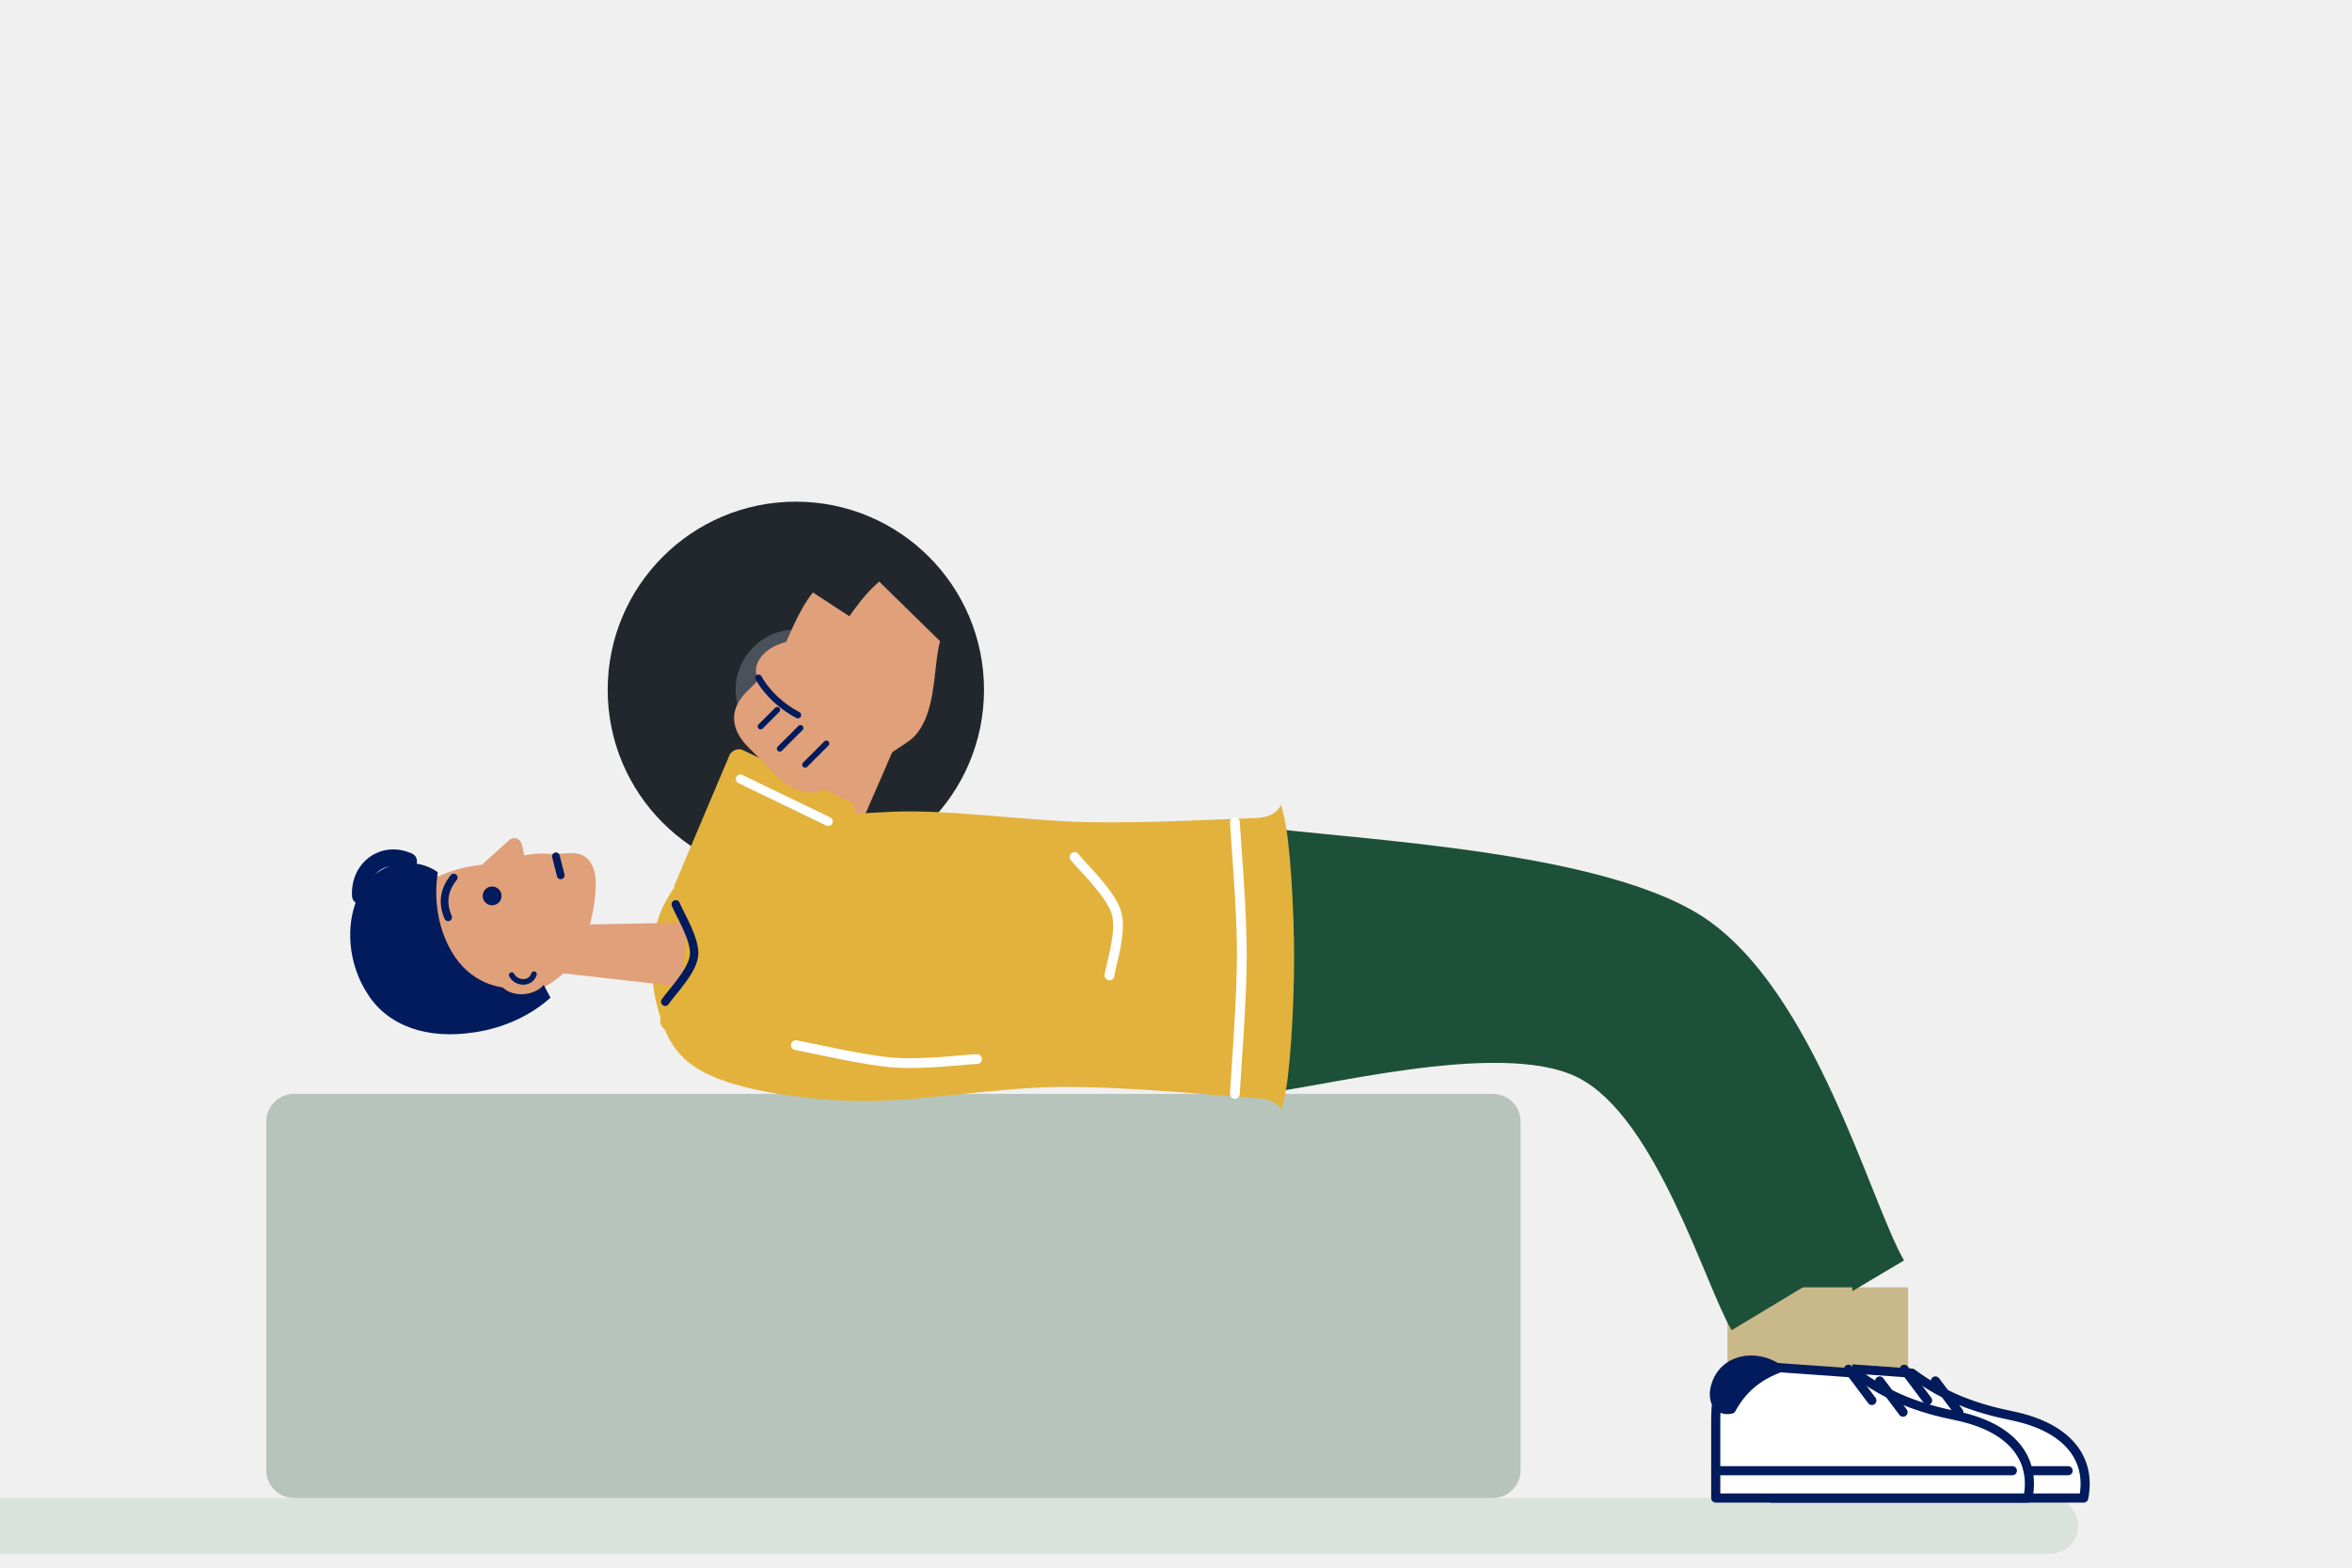
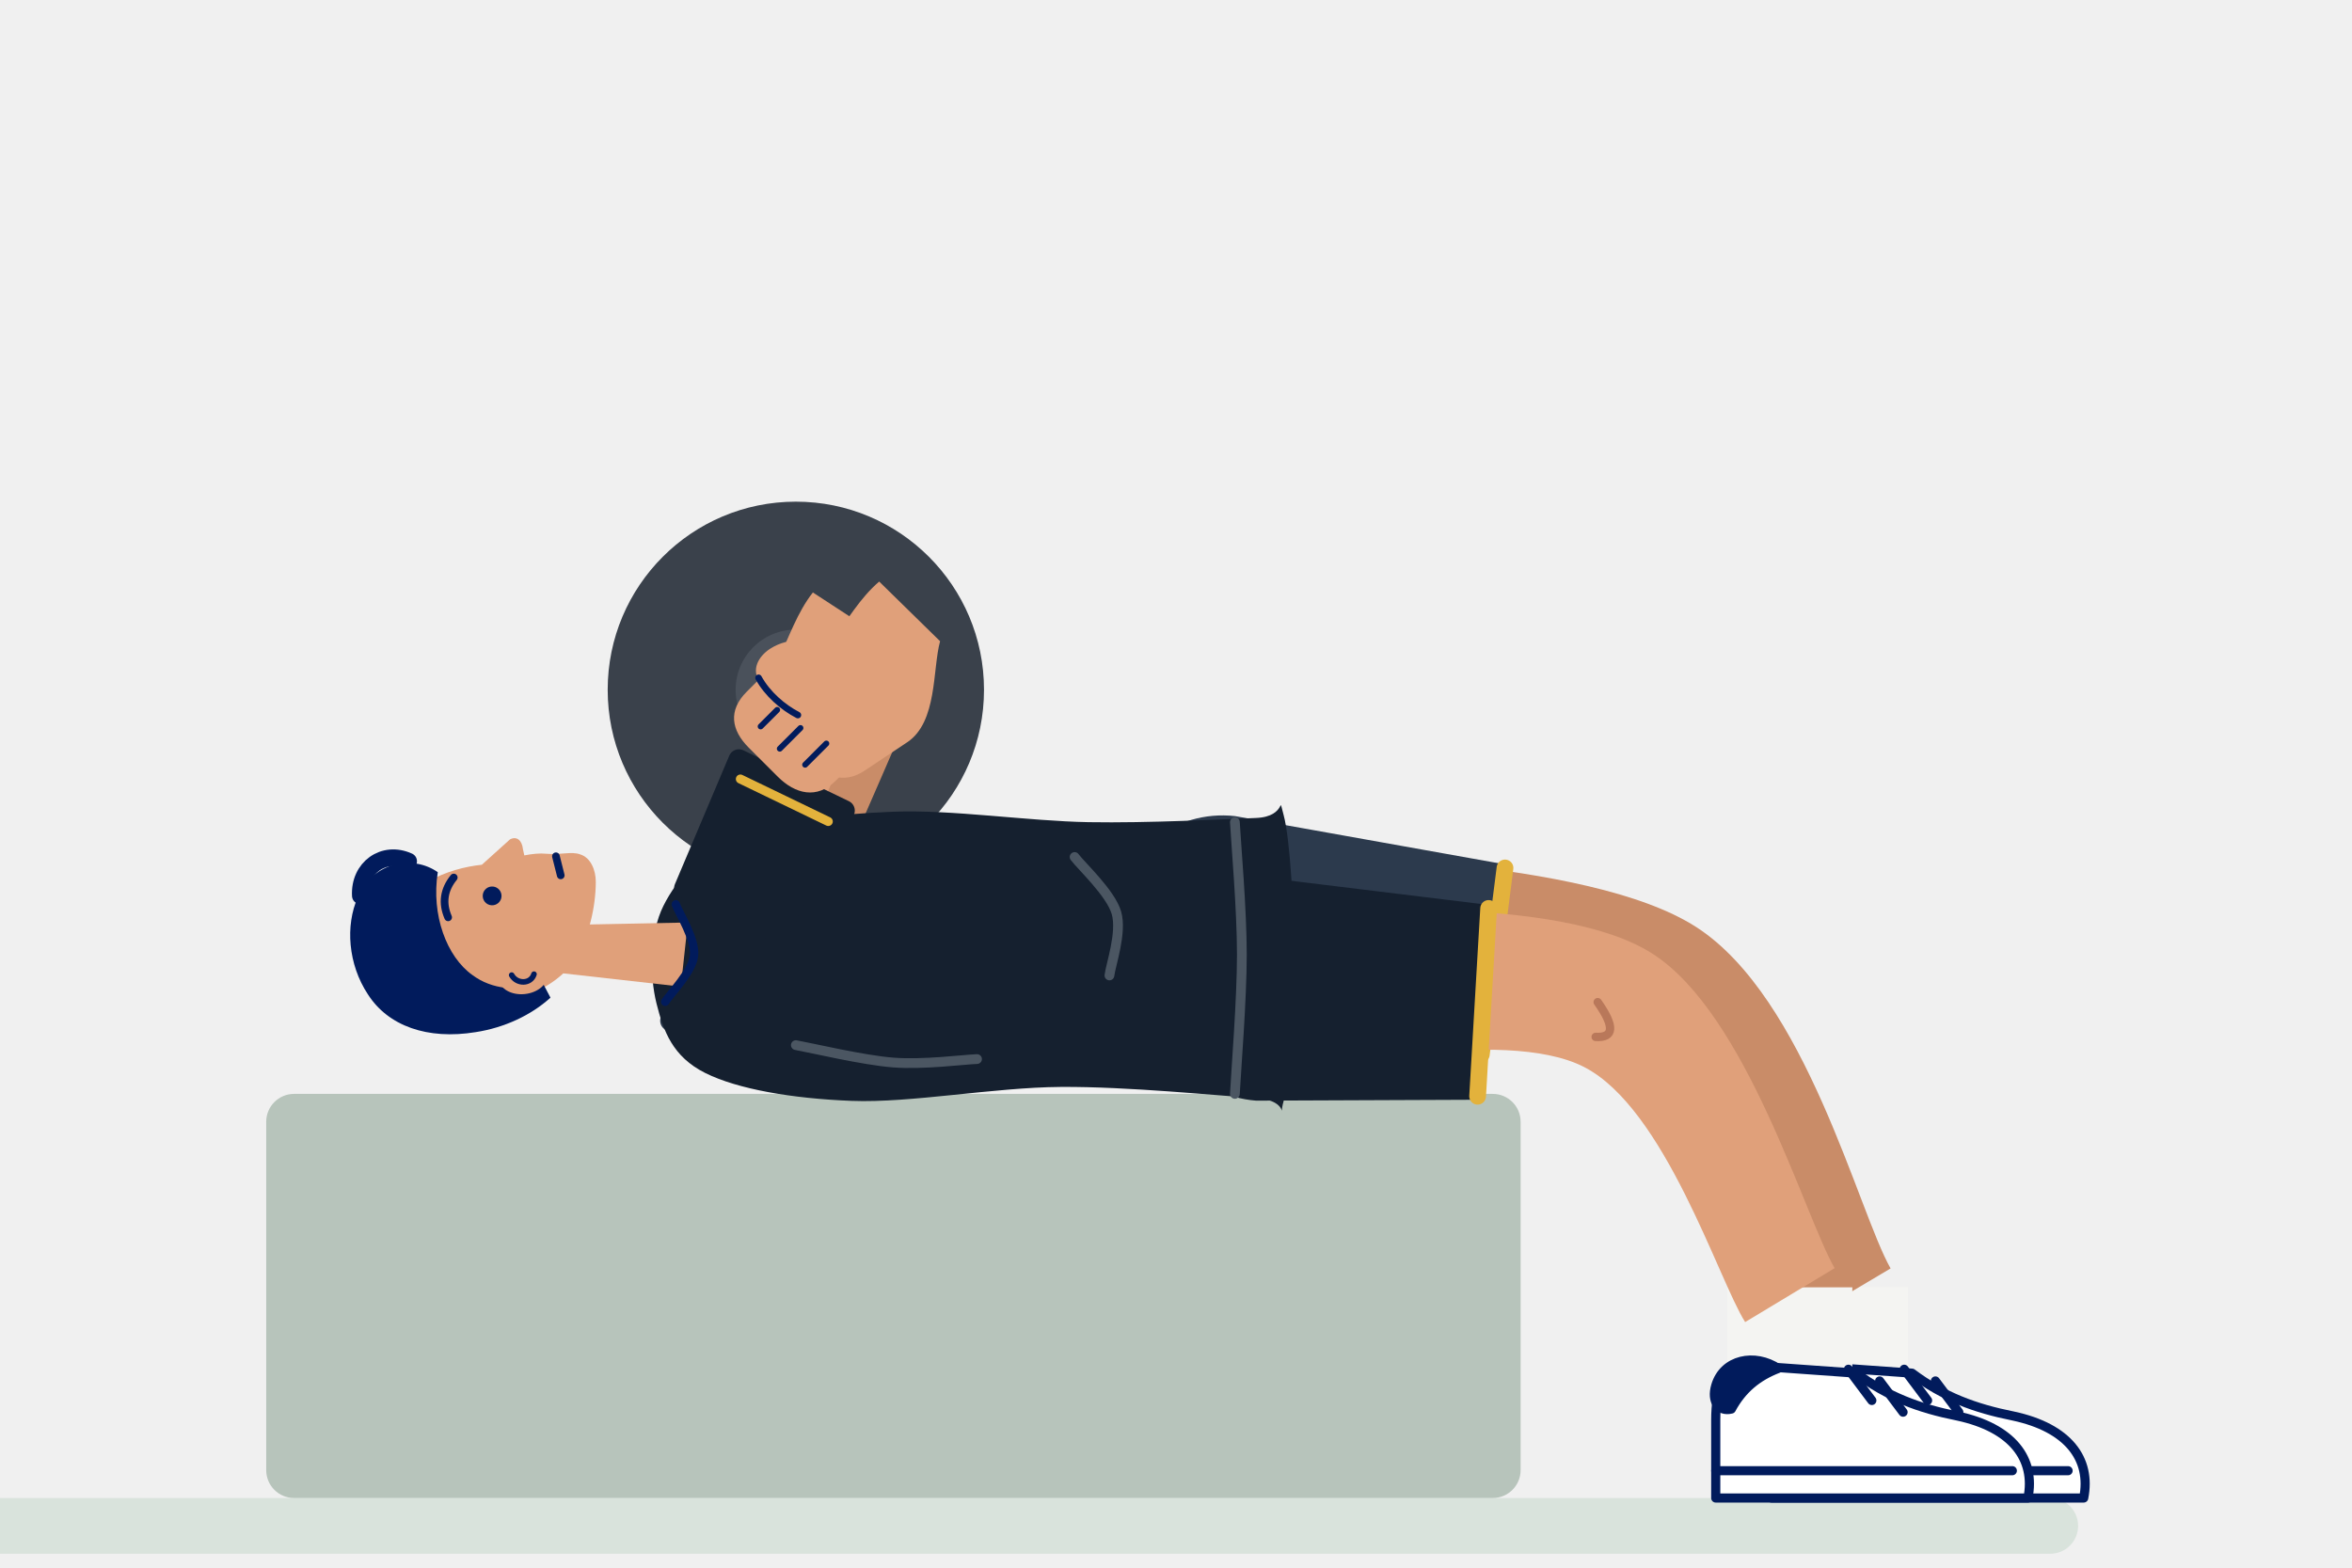
<svg xmlns="http://www.w3.org/2000/svg" viewBox="141.8 71.0 337.5 225.0" role="img" aria-label="Spoto Press, bar just above the chest">
  <rect x="40" y="286" width="400" height="8" rx="4" fill="#d9e3dc" />
  <rect x="180" y="228" width="180" height="58" rx="4" fill="#b7c4bb" />
  <g>
-     <circle cx="256" cy="170" r="27" fill="#22272e" />
+     <circle cx="256" cy="170" r="27" fill="#3a414b" />
    <circle cx="256" cy="170" r="8.64" fill="#4a515b" />
    <circle cx="256" cy="170" r="4" fill="#9aa2aa" />
  </g>
-   <path d="M267.61 164.42 C267.31 164.57 266.63 164.42 265.77 165.29 C264.91 166.17 263 168.94 262.45 169.67 L265.55 174.33 C266.44 174.1 269.73 173.41 270.87 172.95 C272.01 172.49 272.13 171.81 272.39 171.58 A4.3 4.3 0 0 0 267.61 164.42 Z" fill="#e0a07a" />
-   <path d="M251.05 220.42 C252.8 216.65 257.79 206.23 261.58 197.79 C265.37 189.36 271.75 174.48 273.79 169.82 A4.2 4.2 0 0 0 266.21 166.18 C263.85 170.69 256.23 184.97 252.02 193.21 C247.81 201.44 242.8 211.85 240.95 215.58 Z" fill="#e0a07a" />
-   <path d="M251.37 223.91 L260.93 206.31 L245.78 199.04 L238.03 217.5 Z" fill="#e3b23c" stroke="#e3b23c" stroke-width="3" stroke-linecap="round" stroke-linejoin="round" />
-   <path d="M258.63 207.87 C256.52 206.86 248.11 202.82 246.01 201.81" fill="none" stroke="#FFFFFF" stroke-width="1.3" stroke-linecap="round" stroke-linejoin="round" />
+   <path d="M267.61 164.42 C267.31 164.57 266.63 164.42 265.77 165.29 C264.91 166.17 263 168.94 262.45 169.67 L265.55 174.33 C266.44 174.1 269.73 173.41 270.87 172.95 C272.01 172.49 272.13 171.81 272.39 171.58 A4.3 4.3 0 0 0 267.61 164.42 Z" fill="#c98c68" />
+   <path d="M251.05 220.42 C252.8 216.65 257.79 206.23 261.58 197.79 C265.37 189.36 271.75 174.48 273.79 169.82 A4.2 4.2 0 0 0 266.21 166.18 C263.85 170.69 256.23 184.97 252.02 193.21 C247.81 201.44 242.8 211.85 240.95 215.58 Z" fill="#c98c68" />
+   <path d="M251.37 223.91 L260.93 206.31 L245.78 199.04 L238.03 217.5 Z" fill="#2c3a4d" stroke="#2c3a4d" stroke-width="3" stroke-linecap="round" stroke-linejoin="round" />
+   <path d="M258.63 207.87 C256.52 206.86 248.11 202.82 246.01 201.81" fill="none" stroke="#e3b23c" stroke-width="1.3" stroke-linecap="round" stroke-linejoin="round" />
  <path transform="translate(264 172) rotate(236.31) scale(1.05 1.05)" d="M0.4 14.8 C-2.2 11.8 -8.6 8.4 -8.6 3.4 V-3.6 C-8.6 -7.2 -6 -8.8 -2.6 -8.8 H3 C6.4 -8.8 8.6 -7.2 8.6 -3.6 V2.4 C9.8 5.8 11.4 9 11.8 12.4 Z" fill="#e0a07a" />
  <g transform="translate(264 172) rotate(236.31) scale(1.05 1.05)">
    <path d="M4.4 -8.2 C1.6 -8.2 -1.4 -8 -4 -7.5 C-6.6 -7 -7.9 -5.8 -7.9 -3.4 V0.2 Q-7.9 2 -6 2 Q-4.2 2 -4.1 0.6 Q-4 2.8 -2.1 2.8 Q-0.2 2.8 -0.1 0.9 Q0 3.1 1.9 3.1 Q3.8 3.1 3.9 1 L4.4 -1 Z" fill="#e0a07a" />
    <path d="M3.9 -8.2 H4.6 C6.6 -8.2 7.9 -7 7.9 -4.6 V0.9 Q7.9 2.9 5.9 2.9 Q3.95 2.9 3.9 1 Z" fill="#e0a07a" />
    <path d="M4.4 8.4 C7.2 8 9.8 6 10.5 2.8 C10.9 0.8 10.2 -0.9 8.6 -1.3 C6.4 -1.8 3.6 -1.6 1.6 -1.1 C0.2 -0.7 -0.3 0.9 0.6 1.9 C1.4 2.8 3.4 3 5.4 3.1 C6.2 4.4 5.8 6.4 4.4 8.4 Z" fill="#e0a07a" />
    <path d="M1.4 -0.9 C3.6 -1.6 6.4 -1.8 8.8 -1.1" fill="none" stroke="#011B5C" stroke-width="0.9" stroke-linecap="round" />
    <path d="M3.9 -5.6 V-2.4 M-0.1 -5.9 V-1.9 M-4.1 -5 V-0.9" fill="none" stroke="#011B5C" stroke-width="0.8" stroke-linecap="round" />
  </g>
-   <path d="M415.6 269.2 L397.68 267.52 L397.68 255.76 L415.6 255.76 Z" fill="#c9b88a" />
-   <path d="M315.11 218.88 C324.9 219.3 359.97 214.24 373.83 221.41 C387.69 228.57 394.18 255.11 398.26 261.86 L415.02 251.9 C410.22 243.69 402.19 213.06 386.17 202.59 C370.15 192.13 330.1 191.37 318.89 189.12 A15 15 0 0 0 315.11 218.88 Z" fill="#1d5038" />
+   <path d="M415.6 269.2 L397.68 267.52 L397.68 255.76 L415.6 255.76 Z" fill="#f4f4f2" />
+   <path d="M315.49 215.9 C325.37 216.58 360.67 212.48 374.79 219.94 C388.91 227.41 395.96 253.91 400.19 260.71 L413.09 253.05 C408.44 244.89 400.97 214.22 385.21 204.06 C369.45 193.9 329.63 194.09 318.51 192.1 A12 12 0 0 0 315.49 215.9 Z" fill="#c98c68" />
+   <path d="M376.52 215.59 q3.97 0.5 0.63 -4.96" fill="none" stroke="#b9785a" stroke-width="1.2" stroke-linecap="round" stroke-linejoin="round" />
+   <path d="M314.98 219.87 C321.54 220.37 347.74 222.35 354.3 222.85 L357.82 195.07 C351.36 193.91 325.48 189.28 319.02 188.13 A16 16 0 0 0 314.98 219.87 Z" fill="#2c3a4d" />
+   <path d="M354.36 222.35 L357.76 195.57" fill="none" stroke="#e3b23c" stroke-width="2.4" stroke-linecap="round" stroke-linejoin="round" />
  <g transform="translate(396 286) rotate(0) scale(-1.12 1.12)" stroke="#011B5C" stroke-width="1.17" stroke-linejoin="round" stroke-linecap="round">
    <path d="M-40 0 C-41 -5 -38 -9 -31 -10.5 C-26 -11.5 -22 -13 -18 -16 L-4 -17 C-1 -17 0 -14 0 -10 L0 0 Z" fill="#FFFFFF" />
    <path d="M-8 -16.6 C-5 -18.6 -1 -17.8 0 -14.4 C0.6 -12.4 -0.4 -11 -2 -11.4 C-3.4 -14 -5.4 -15.6 -8 -16.6 Z" fill="#011B5C" />
    <path d="M-38 -3.5 H0" fill="none" />
    <path d="M-24 -11 l3 -4 M-20 -12.5 l3 -4" fill="none" />
  </g>
-   <path d="M407.6 269.2 L389.68 267.52 L389.68 255.76 L407.6 255.76 Z" fill="#c9b88a" />
-   <path d="M322.12 227.97 C329.8 227.58 356.82 219.97 368.18 225.63 C379.54 231.29 386.6 255.87 390.29 261.91 L406.99 251.85 C402.46 244.27 393.67 215.34 379.82 206.37 C365.97 197.4 333.2 199.42 323.88 198.03 A15 15 0 0 0 322.12 227.97 Z" fill="#1d5038" />
+   <path d="M407.6 269.2 L389.68 267.52 L389.68 255.76 L407.6 255.76 Z" fill="#f4f4f2" />
+   <path d="M322.3 224.98 C330.09 224.84 357.43 218.17 369.09 224.13 C380.74 230.09 388.36 254.65 392.22 260.75 L405.06 253.01 C400.71 245.49 392.47 216.53 378.91 207.87 C365.35 199.2 332.91 202.16 323.7 201.02 A12 12 0 0 0 322.3 224.98 Z" fill="#e0a07a" />
+   <path d="M370.77 219.82 q3.99 0.23 0.29 -4.99" fill="none" stroke="#b9785a" stroke-width="1.2" stroke-linecap="round" stroke-linejoin="round" />
+   <path d="M322.06 228.97 C327.35 228.95 348.51 228.86 353.8 228.84 L355.44 200.88 C350.19 200.24 329.19 197.67 323.94 197.03 A16 16 0 0 0 322.06 228.97 Z" fill="#15202f" />
+   <path d="M353.83 228.34 L355.41 201.38" fill="none" stroke="#e3b23c" stroke-width="2.4" stroke-linecap="round" stroke-linejoin="round" />
  <g transform="translate(388 286) rotate(0) scale(-1.12 1.12)" stroke="#011B5C" stroke-width="1.17" stroke-linejoin="round" stroke-linecap="round">
    <path d="M-40 0 C-41 -5 -38 -9 -31 -10.5 C-26 -11.5 -22 -13 -18 -16 L-4 -17 C-1 -17 0 -14 0 -10 L0 0 Z" fill="#FFFFFF" />
    <path d="M-8 -16.6 C-5 -18.6 -1 -17.8 0 -14.4 C0.6 -12.4 -0.4 -11 -2 -11.4 C-3.4 -14 -5.4 -15.6 -8 -16.6 Z" fill="#011B5C" />
    <path d="M-38 -3.5 H0" fill="none" />
    <path d="M-24 -11 l3 -4 M-20 -12.5 l3 -4" fill="none" />
  </g>
-   <path d="M326 188 C325.08 184.65 326.67 188.23 322 188.4 C317.33 188.57 306.67 189.15 298 189 C289.33 188.85 278.33 187.17 270 187.5 C261.67 187.83 253.5 188.75 248 191 C242.5 193.25 239 197 237 201 C235 205 235 211 236 215 C237 219 238.33 222.67 243 225 C247.67 227.33 255.5 228.67 264 229 C272.5 229.33 284.33 227.07 294 227 C303.67 226.93 316.67 228.27 322 228.6 C327.33 228.93 325.08 232.35 326 229 C326.92 225.65 327.5 215.33 327.5 208.5 C327.5 201.67 326.92 191.35 326 188 Z" fill="#e3b23c" />
-   <path d="M319 189 C319.17 192.17 320 201.5 320 208 C320 214.5 319.17 224.67 319 228" fill="none" stroke="#FFFFFF" stroke-width="1.4" stroke-linecap="round" stroke-linejoin="round" />
-   <path d="M256 221 C258.33 221.42 265.67 223.17 270 223.5 C274.33 223.83 280 223.08 282 223" fill="none" stroke="#FFFFFF" stroke-width="1.4" stroke-linecap="round" stroke-linejoin="round" />
-   <path d="M296 194 C297 195.33 301.17 199.17 302 202 C302.83 204.83 301.17 209.5 301 211" fill="none" stroke="#FFFFFF" stroke-width="1.4" stroke-linecap="round" stroke-linejoin="round" />
+   <path d="M326 188 C325.08 184.65 326.67 188.23 322 188.4 C317.33 188.57 306.67 189.15 298 189 C289.33 188.85 278.33 187.17 270 187.5 C261.67 187.83 253.5 188.75 248 191 C242.5 193.25 239 197 237 201 C235 205 235 211 236 215 C237 219 238.33 222.67 243 225 C247.67 227.33 255.5 228.67 264 229 C272.5 229.33 284.33 227.07 294 227 C303.67 226.93 316.67 228.27 322 228.6 C327.33 228.93 325.08 232.35 326 229 C326.92 225.65 327.5 215.33 327.5 208.5 C327.5 201.67 326.92 191.35 326 188 Z" fill="#15202f" />
+   <path d="M319 189 C319.17 192.17 320 201.5 320 208 C320 214.5 319.17 224.67 319 228" fill="none" stroke="#4b5662" stroke-width="1.4" stroke-linecap="round" stroke-linejoin="round" />
+   <path d="M256 221 C258.33 221.42 265.67 223.17 270 223.5 C274.33 223.83 280 223.08 282 223" fill="none" stroke="#4b5662" stroke-width="1.4" stroke-linecap="round" stroke-linejoin="round" />
+   <path d="M296 194 C297 195.33 301.17 199.17 302 202 C302.83 204.83 301.17 209.5 301 211" fill="none" stroke="#4b5662" stroke-width="1.4" stroke-linecap="round" stroke-linejoin="round" />
  <path d="M240.5 203.4 L239.5 212.6 L222.53 210.69 L224.82 203.71 Z" fill="#e0a07a" />
  <path d="M238.77 200.79 C239.21 202.02 241.65 205.82 241.39 208.15 C241.14 210.48 237.94 213.67 237.25 214.78" fill="none" stroke="#011B5C" stroke-width="1.2" stroke-linecap="round" stroke-linejoin="round" />
  <g transform="translate(214.5 206) rotate(-96) scale(-1 1)">
    <path d="M-9.6 -10.4 C-10.8 -7.6 -11.2 -4.8 -11.2 -2.4 L-14.4 2 C-14.8 3 -14.1 3.7 -12.8 3.7 L-11.9 3.8 C-12 5 -12 6 -11.8 7 C-11.4 9 -11.8 10.6 -11.2 11.8 C-10.6 13.2 -8.8 13.8 -7 13.6 C-3.4 13.2 0.6 11.8 3.6 9.6 C5.6 8 7.2 5.4 8 2.4 L8.6 -6 L2 -14 Z" fill="#e0a07a" />
    <path d="M-10.8 -8.8 C-13.6 -12 -13.4 -17.8 -8.4 -20.6 C-4.6 -22.8 1 -23 5.6 -20.6 C10.4 -18.2 13 -12.8 12.6 -5.8 C12.4 -1.6 11 2.4 8.8 5.4 L6.8 4.6 C7.4 0.8 6.8 -2.8 4.4 -5.4 C1.4 -8.8 -4.8 -10.4 -10.8 -8.8 Z" fill="#011B5C" />
    <path d="M-12.8 -12.8 C-14.8 -16.2 -12.6 -20 -8.6 -20.2" fill="none" stroke="#011B5C" stroke-width="2.4" stroke-linecap="round" stroke-linejoin="round" />
    <ellipse cx="5.4" cy="1.8" rx="2.5" ry="3.5" fill="#e0a07a" />
    <path d="M5 0.2 C6.4 0.8 6.6 2.8 5.2 3.4" fill="none" stroke="#011B5C" stroke-width="0.8" stroke-linecap="round" stroke-linejoin="round" />
    <circle cx="-6.6" cy="-1.4" r="1.35" fill="#011B5C" />
    <path d="M-9.8 -6.6 Q-7.4 -9 -4.2 -8" fill="none" stroke="#011B5C" stroke-width="1.1" stroke-linecap="round" stroke-linejoin="round" />
    <path d="M-11.3 8.3 l2.8 0.4" fill="none" stroke="#011B5C" stroke-width="1.1" stroke-linecap="round" stroke-linejoin="round" />
  </g>
  <path d="M258.96 166.96 C258.74 167.11 258.12 167.02 257.63 167.87 C257.14 168.71 256.29 171.33 256.02 172.02 L259.98 175.98 C260.67 175.71 263.29 174.86 264.13 174.37 C264.98 173.88 264.89 173.26 265.04 173.04 A4.3 4.3 0 0 0 258.96 166.96 Z" fill="#e0a07a" />
  <path d="M253.04 201.43 C254.05 199.24 256.95 193.19 259.07 188.25 C261.2 183.32 264.66 174.56 265.78 171.83 A4.2 4.2 0 0 0 258.22 168.17 C256.77 170.75 252.07 178.91 249.53 183.65 C246.98 188.38 244.05 194.41 242.96 196.57 Z" fill="#e0a07a" />
-   <path d="M253.36 204.92 L262.96 187.34 L247.83 180.04 L240.03 198.48 Z" fill="#e3b23c" stroke="#e3b23c" stroke-width="3" stroke-linecap="round" stroke-linejoin="round" />
-   <path d="M260.65 188.9 C258.55 187.88 250.14 183.82 248.04 182.81" fill="none" stroke="#FFFFFF" stroke-width="1.3" stroke-linecap="round" stroke-linejoin="round" />
+   <path d="M253.36 204.92 L262.96 187.34 L247.83 180.04 L240.03 198.48 Z" fill="#15202f" stroke="#15202f" stroke-width="3" stroke-linecap="round" stroke-linejoin="round" />
+   <path d="M260.65 188.9 C258.55 187.88 250.14 183.82 248.04 182.81" fill="none" stroke="#e3b23c" stroke-width="1.3" stroke-linecap="round" stroke-linejoin="round" />
  <path transform="translate(258 174) rotate(225) scale(1.05 1.05)" d="M0.4 14.8 C-2.2 11.8 -8.6 8.4 -8.6 3.4 V-3.6 C-8.6 -7.2 -6 -8.8 -2.6 -8.8 H3 C6.4 -8.8 8.6 -7.2 8.6 -3.6 V2.4 C9.8 5.8 11.4 9 11.8 12.4 Z" fill="#e0a07a" />
  <g transform="translate(258 174) rotate(225) scale(1.05 1.05)">
    <path d="M4.4 -8.2 C1.6 -8.2 -1.4 -8 -4 -7.5 C-6.6 -7 -7.9 -5.8 -7.9 -3.4 V0.2 Q-7.9 2 -6 2 Q-4.2 2 -4.1 0.6 Q-4 2.8 -2.1 2.8 Q-0.2 2.8 -0.1 0.9 Q0 3.1 1.9 3.1 Q3.8 3.1 3.9 1 L4.4 -1 Z" fill="#e0a07a" />
    <path d="M3.9 -8.2 H4.6 C6.6 -8.2 7.9 -7 7.9 -4.6 V0.9 Q7.9 2.9 5.9 2.9 Q3.95 2.9 3.9 1 Z" fill="#e0a07a" />
    <path d="M4.4 8.4 C7.2 8 9.8 6 10.5 2.8 C10.9 0.8 10.2 -0.9 8.6 -1.3 C6.4 -1.8 3.6 -1.6 1.6 -1.1 C0.2 -0.7 -0.3 0.9 0.6 1.9 C1.4 2.8 3.4 3 5.4 3.1 C6.2 4.4 5.8 6.4 4.4 8.4 Z" fill="#e0a07a" />
    <path d="M1.4 -0.9 C3.6 -1.6 6.4 -1.8 8.8 -1.1" fill="none" stroke="#011B5C" stroke-width="0.9" stroke-linecap="round" />
    <path d="M3.9 -5.6 V-2.4 M-0.1 -5.9 V-1.9 M-4.1 -5 V-0.9" fill="none" stroke="#011B5C" stroke-width="0.8" stroke-linecap="round" />
  </g>
</svg>
